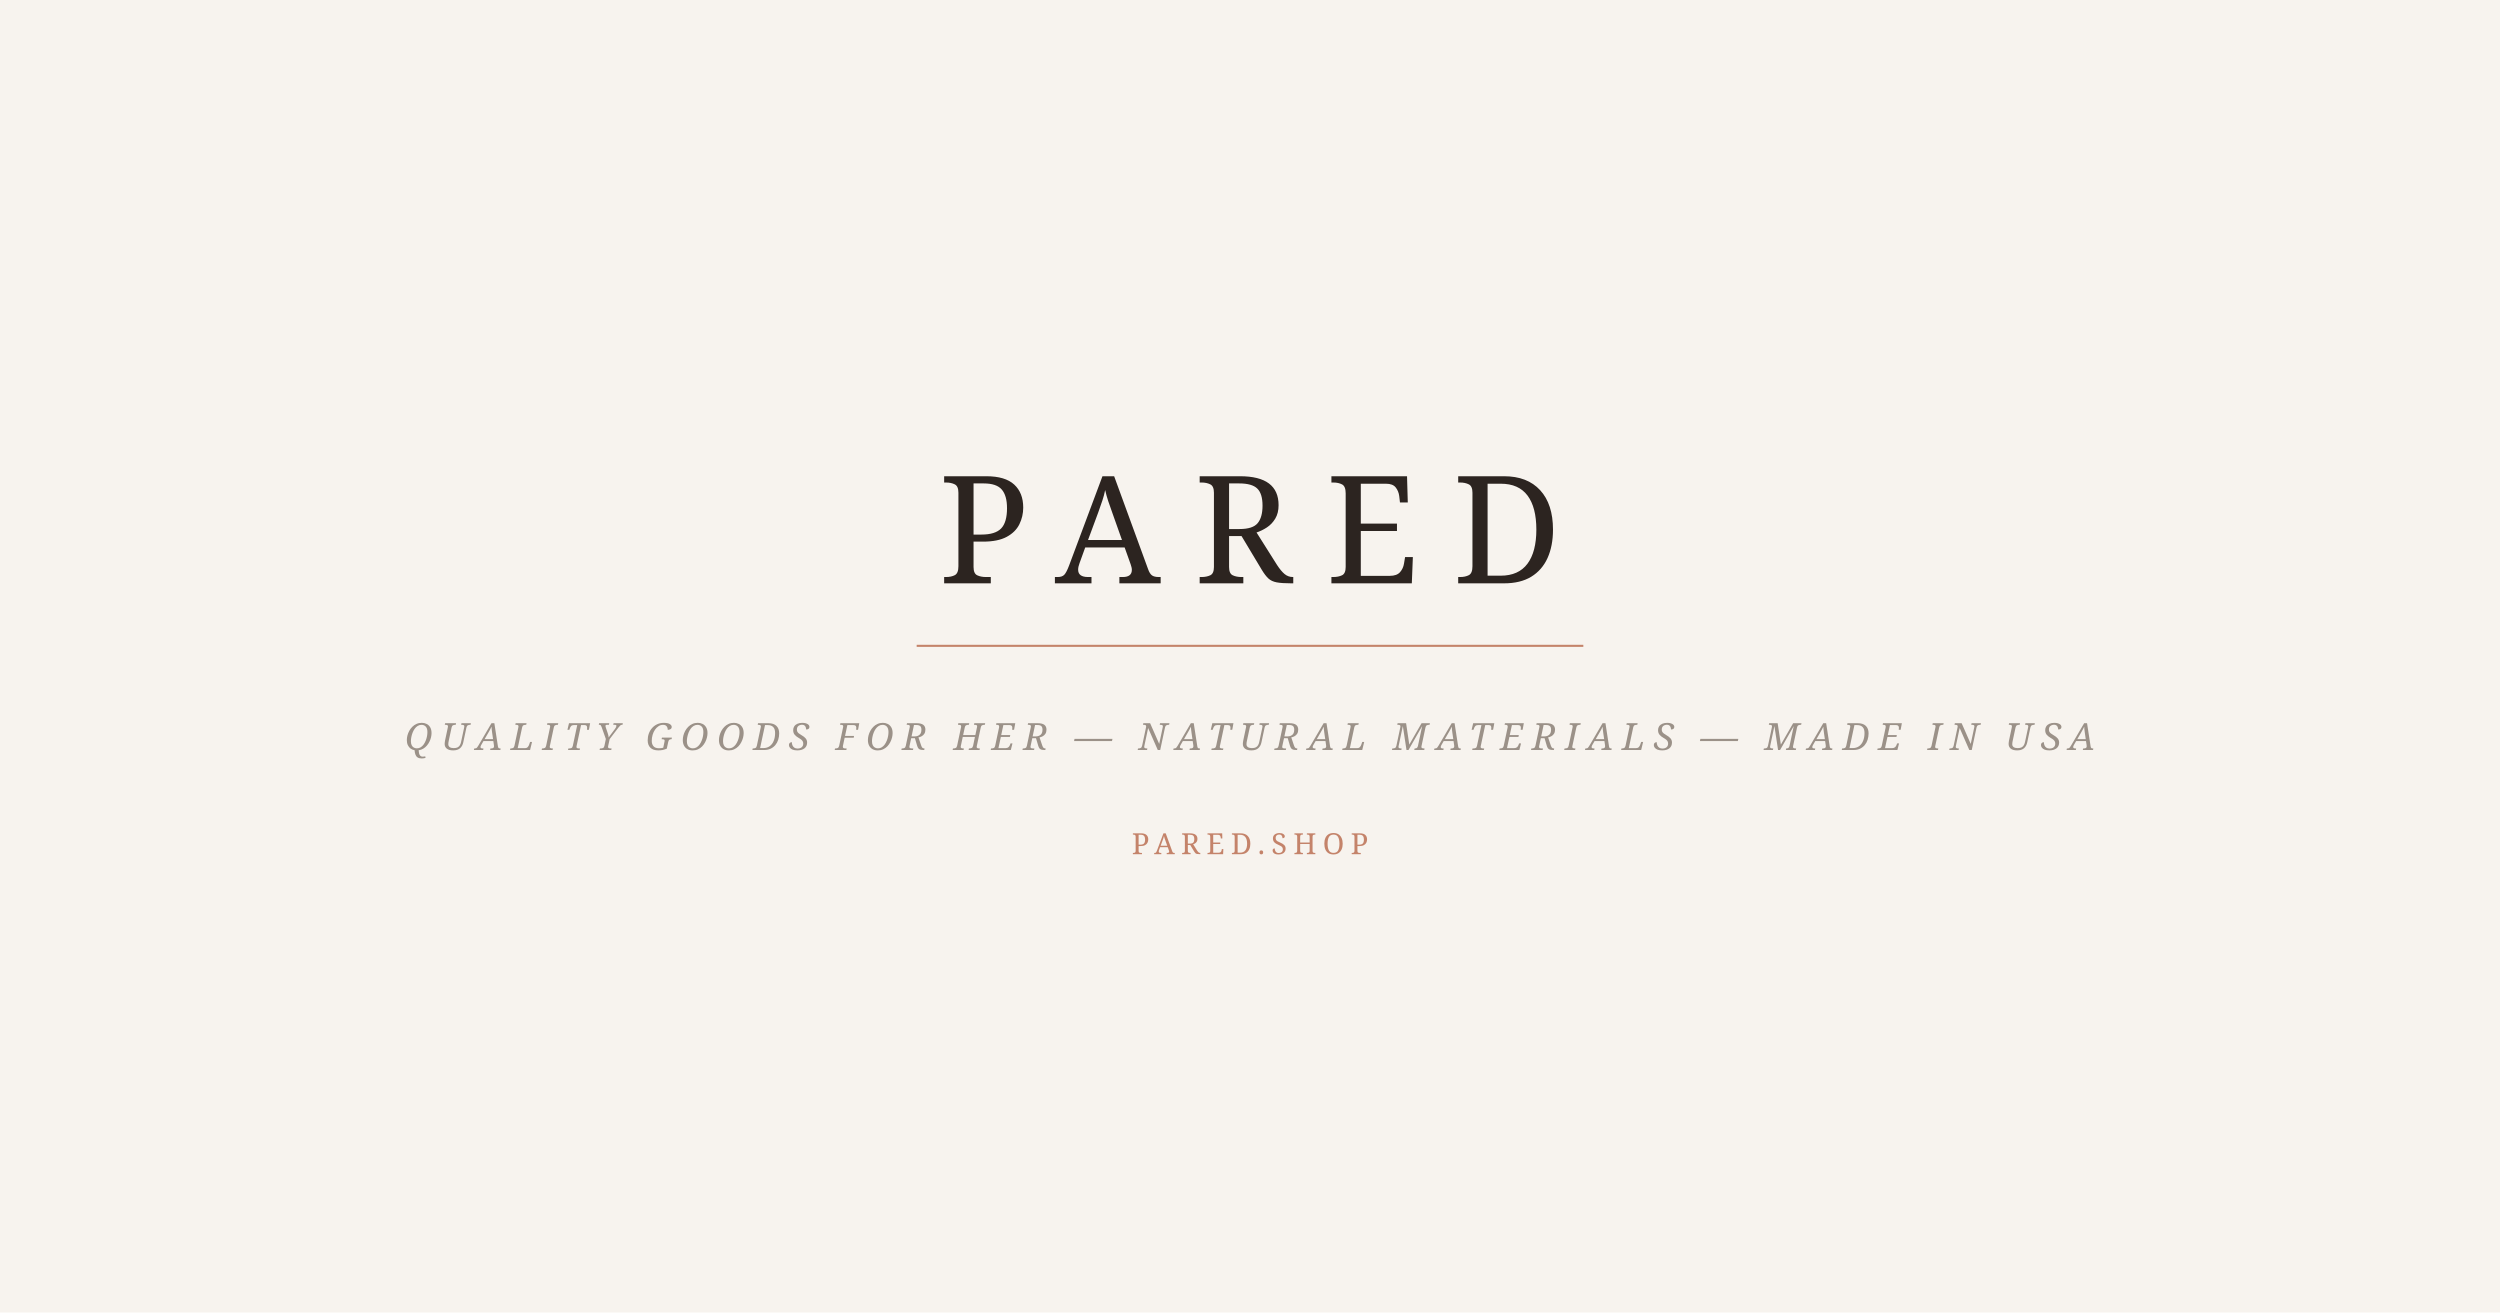
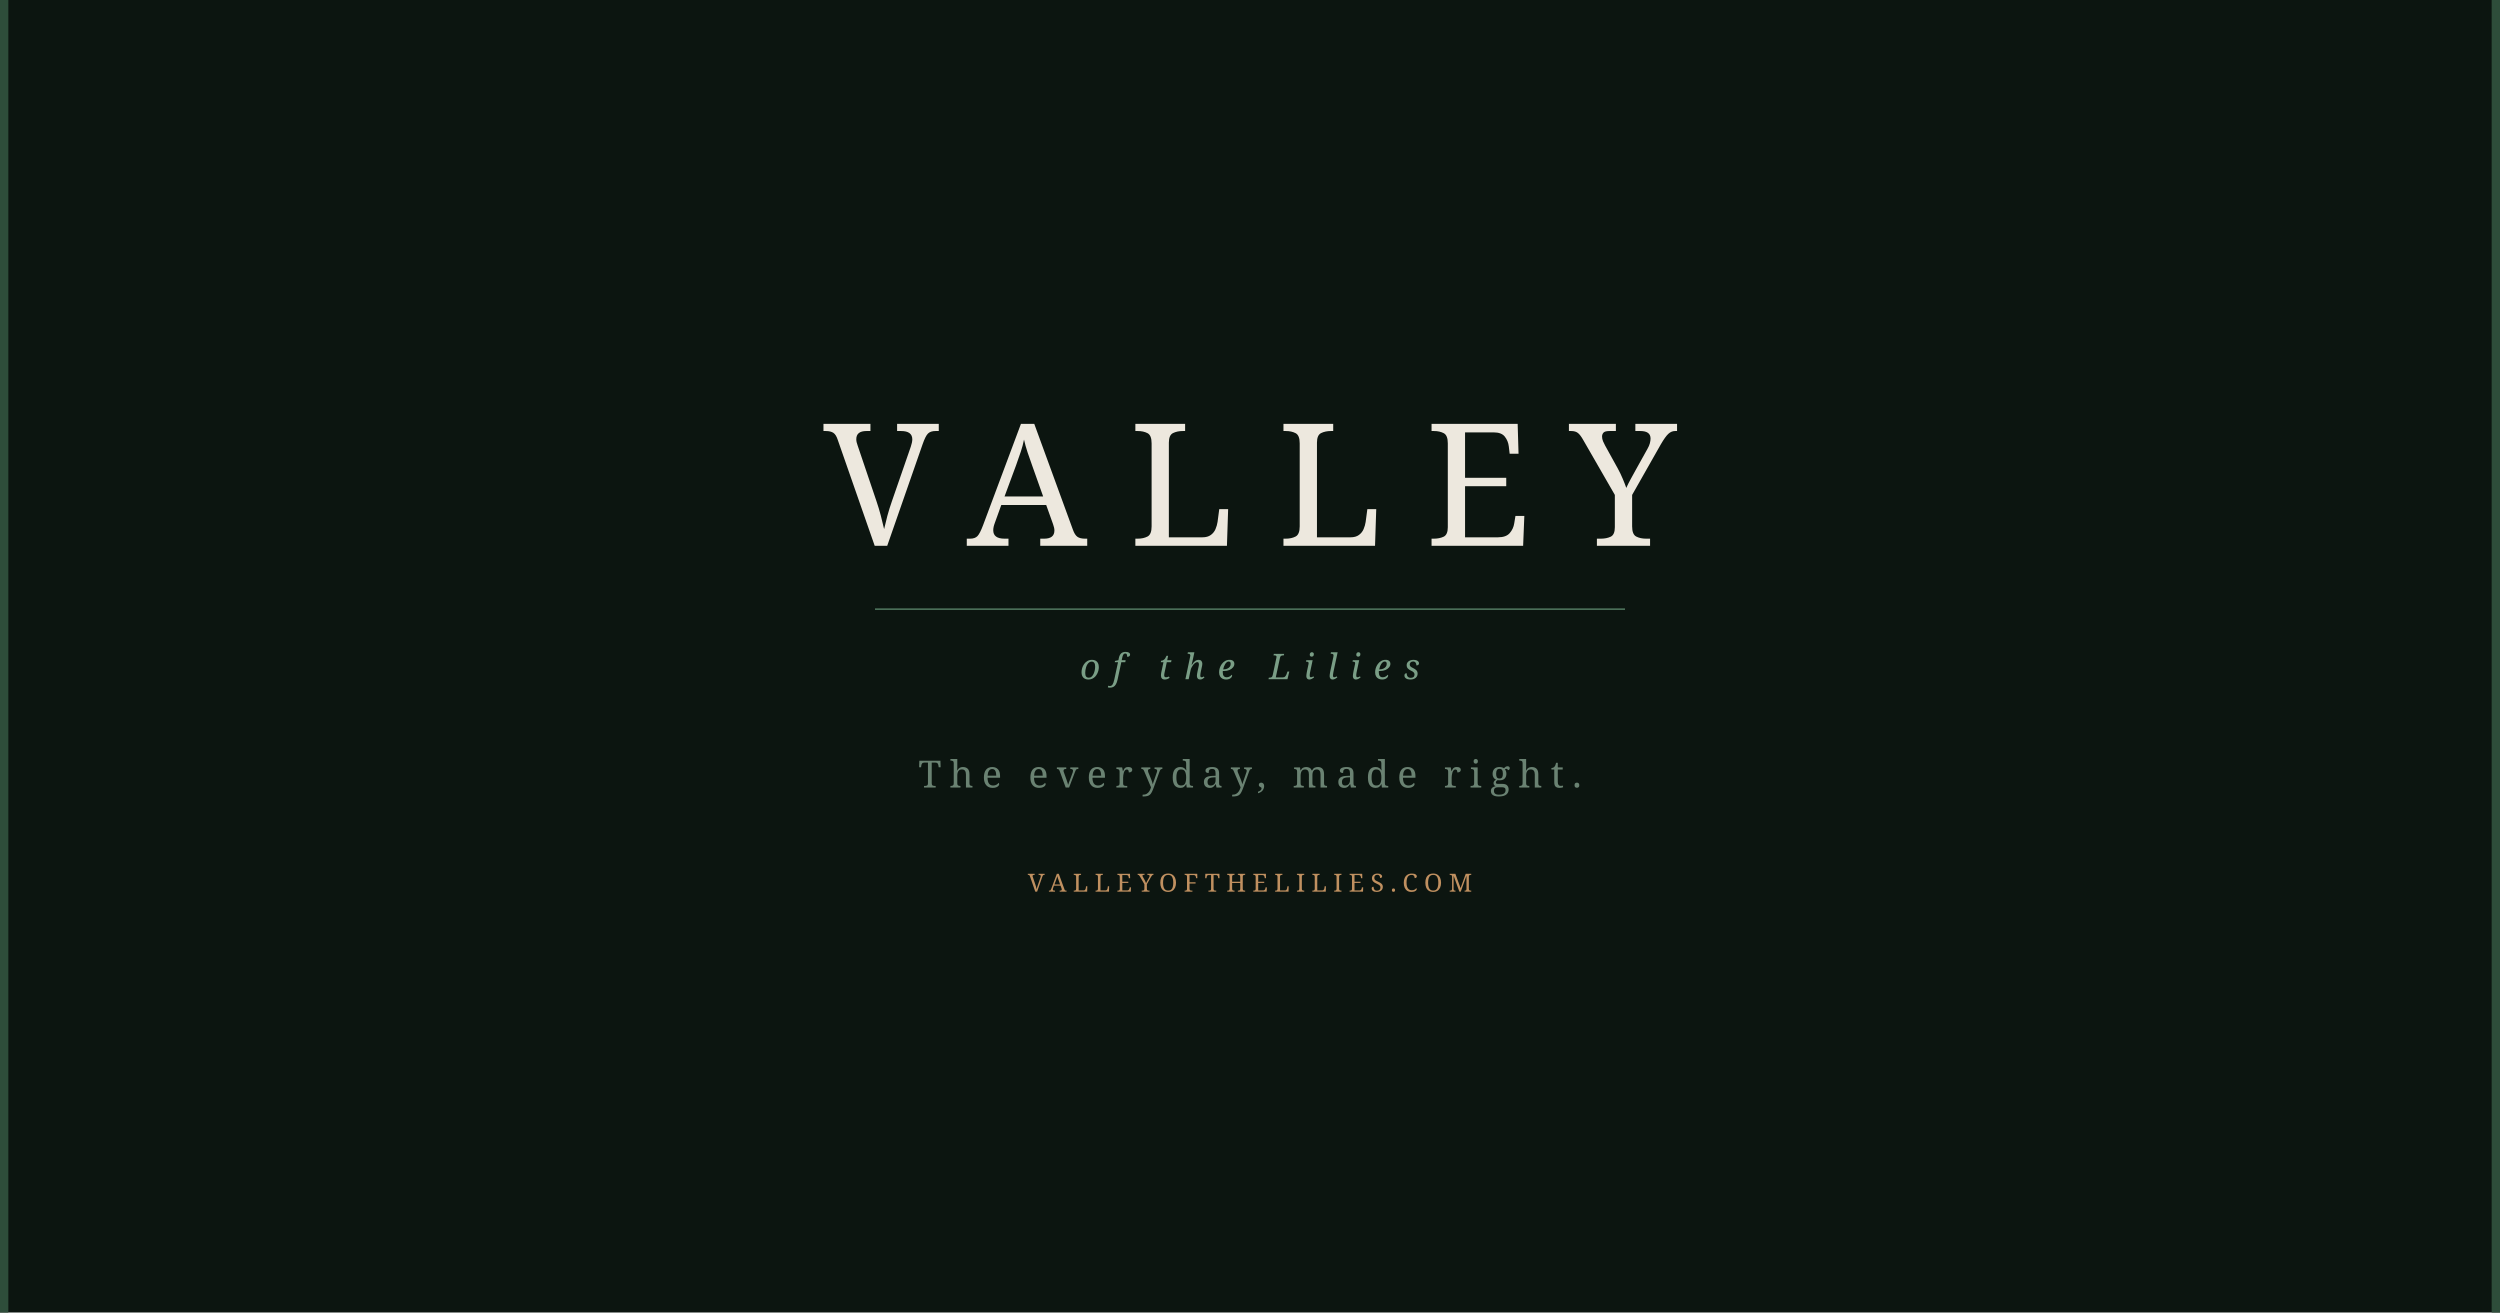
<svg xmlns="http://www.w3.org/2000/svg" viewBox="0 0 1200 630" width="1200" height="630">
-   <rect width="1200" height="630" fill="#F7F3EE" />
-   <text x="600" y="280" text-anchor="middle" font-family="Georgia, 'Cormorant Garamond', serif" font-size="72" font-weight="300" letter-spacing="16" fill="#2C2420">PARED</text>
-   <line x1="440" y1="310" x2="760" y2="310" stroke="#C4836A" stroke-width="1" />
-   <text x="600" y="360" text-anchor="middle" font-family="Georgia, 'Cormorant Garamond', serif" font-size="18" letter-spacing="4" fill="#9B9188" font-style="italic">QUALITY GOODS FOR HER — NATURAL MATERIALS — MADE IN USA</text>
-   <text x="600" y="410" text-anchor="middle" font-family="Georgia, serif" font-size="14" letter-spacing="3" fill="#C4836A">PARED.SHOP</text>
+   <rect width="1200" height="630" fill="#0C1510" />
+   <rect x="0" y="0" width="4" height="630" fill="#2E4D3A" />
+   <rect x="1196" y="0" width="4" height="630" fill="#2E4D3A" />
+   <text x="600" y="262" text-anchor="middle" font-family="Georgia, serif" font-size="82" font-weight="300" letter-spacing="20" fill="#EDE8DE">VALLEY</text>
+   <rect x="420" y="292" width="360" height="0.8" fill="#4A6E58" />
+   <text x="600" y="326" text-anchor="middle" font-family="Georgia, serif" font-size="17" letter-spacing="6" fill="#7A9E86" font-style="italic">of the Lilies</text>
+   <text x="600" y="378" text-anchor="middle" font-family="Georgia, serif" font-size="18" letter-spacing="4" fill="#6A8272">The everyday, made right.</text>
+   <text x="600" y="428" text-anchor="middle" font-family="Georgia, serif" font-size="12" letter-spacing="3" fill="#C09060">VALLEYOFTHELILIES.COM</text>
</svg>
